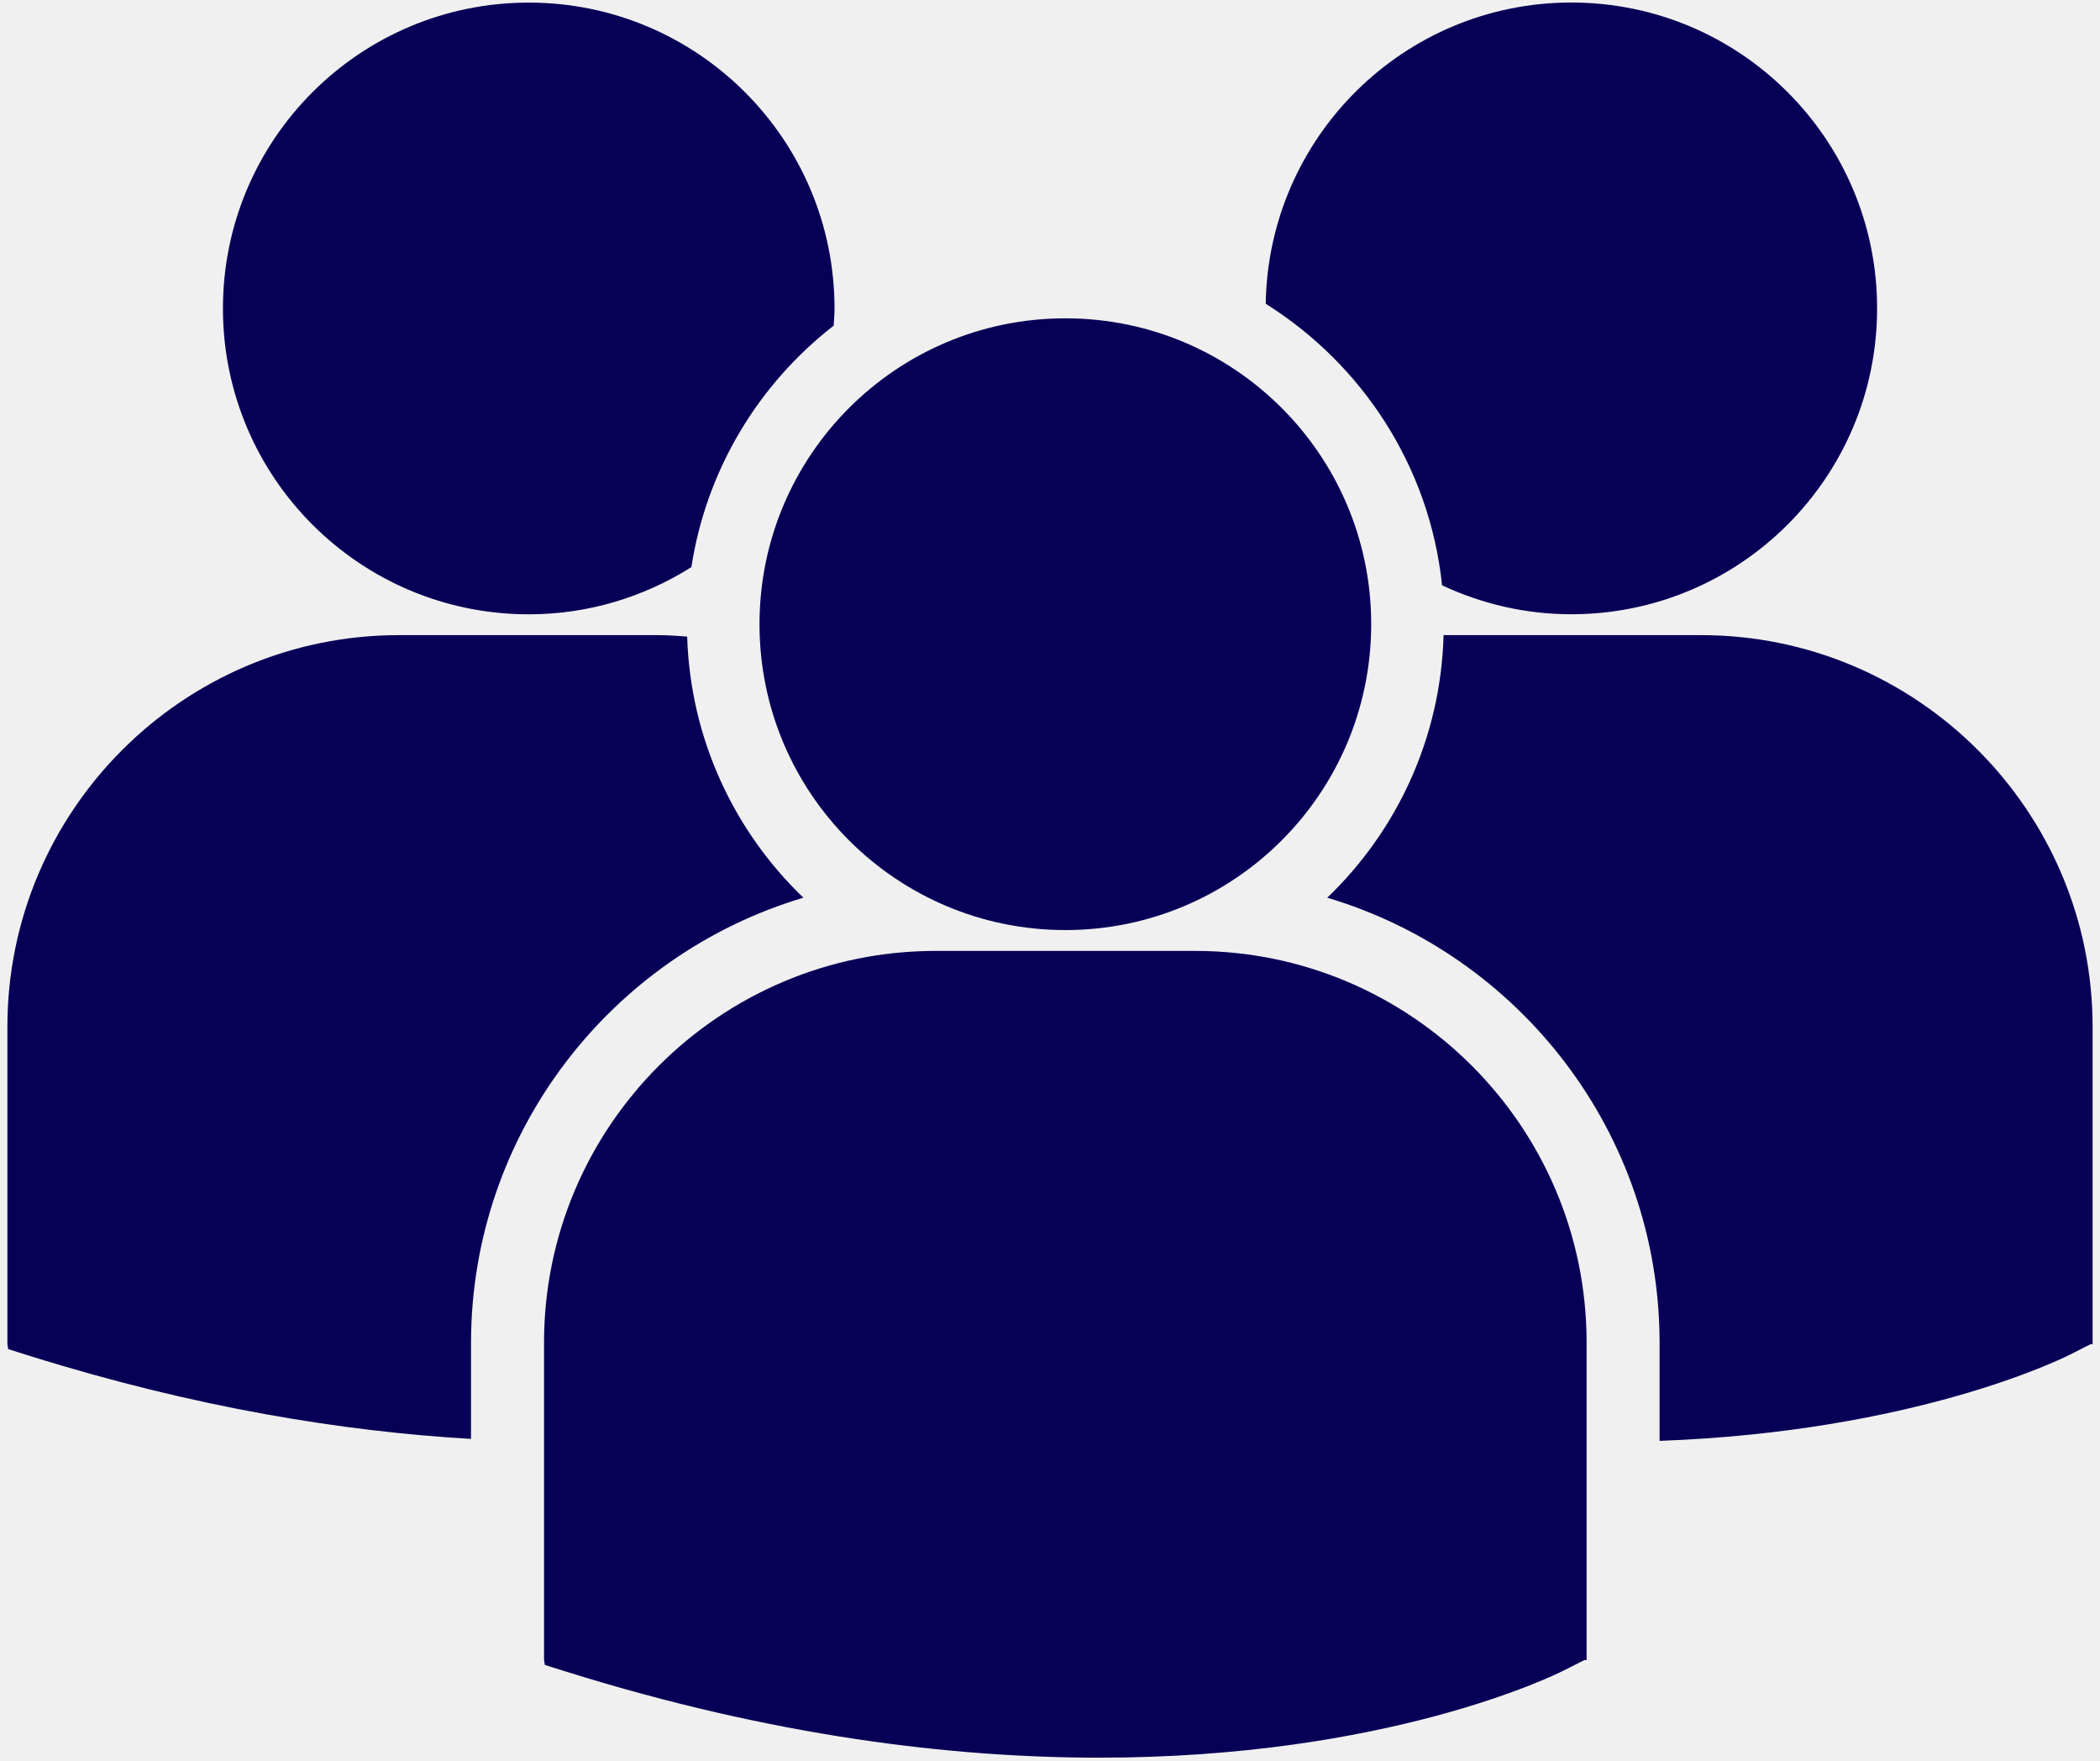
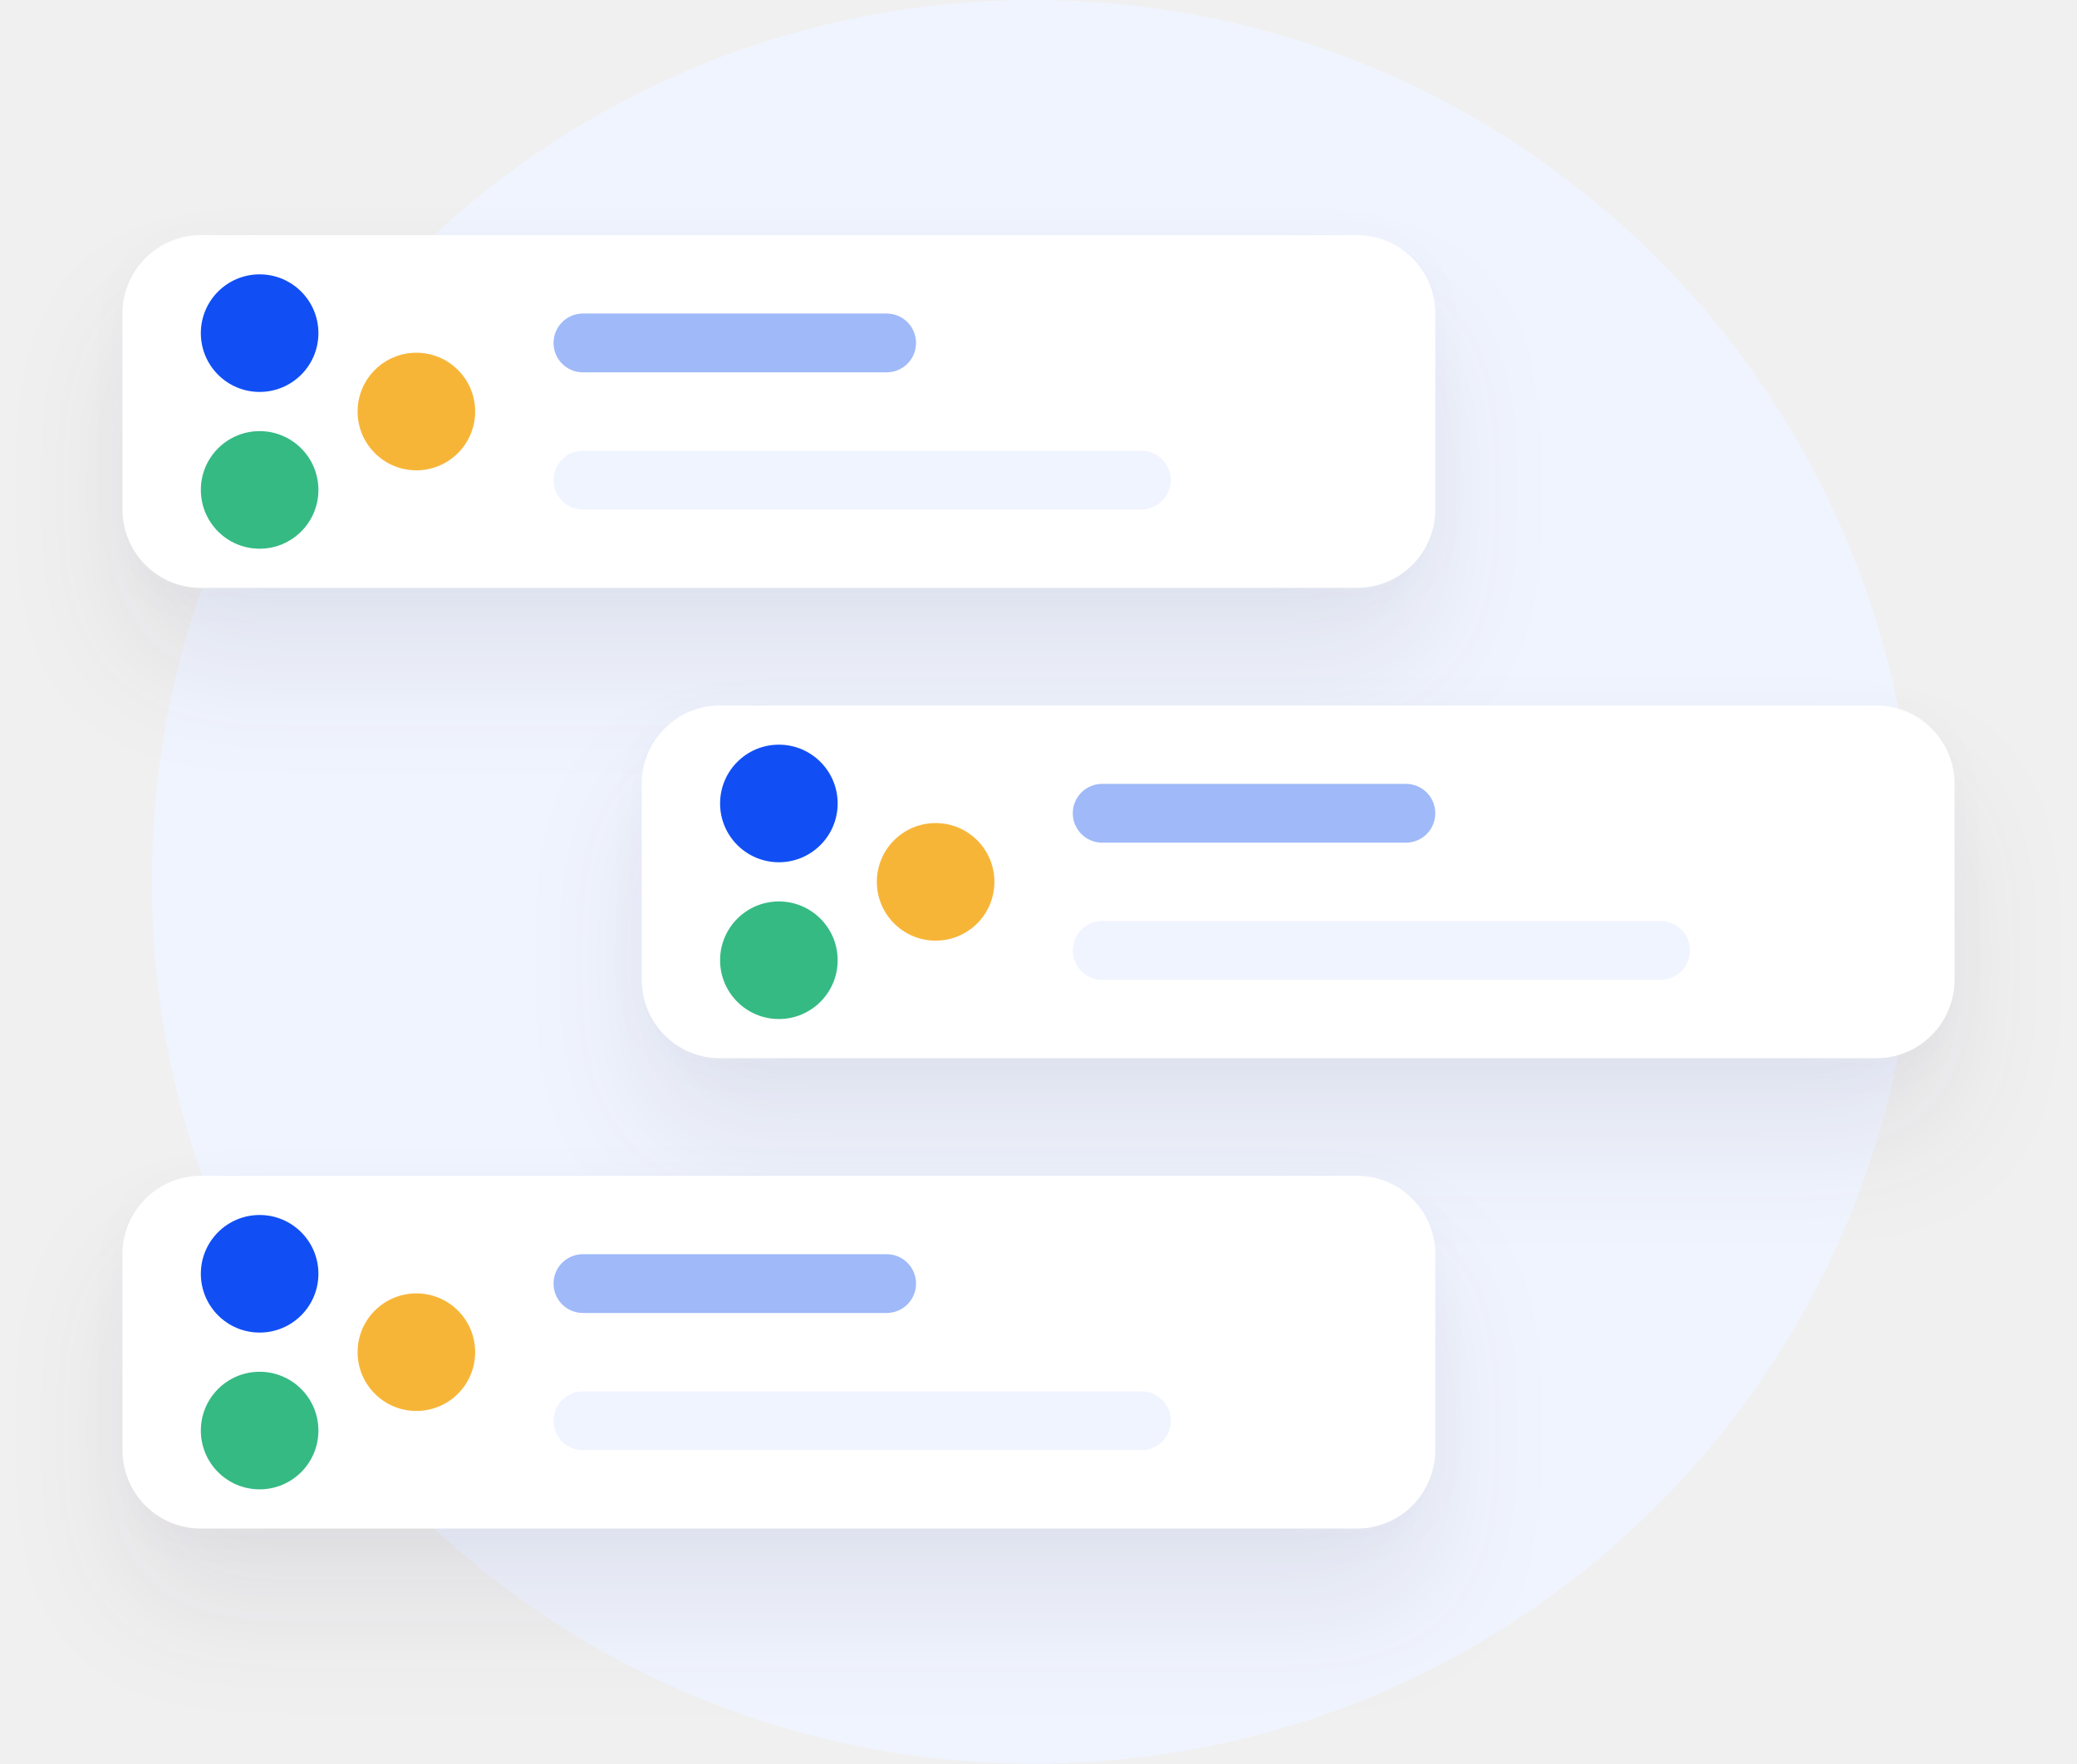
- <svg xmlns="http://www.w3.org/2000/svg" width="142" height="119" viewBox="0 0 142 119" fill="none">
-   <path d="M85.587 20.536C92.107 24.624 96.678 31.541 97.511 39.57C100.17 40.813 103.12 41.527 106.249 41.527C117.671 41.527 126.928 32.27 126.928 20.849C126.928 9.428 117.671 0.17 106.249 0.17C94.936 0.174 85.76 9.266 85.587 20.536ZM72.04 62.877C83.462 62.877 92.719 53.618 92.719 42.197C92.719 30.777 83.46 21.52 72.04 21.52C60.62 21.52 51.357 30.779 51.357 42.199C51.357 53.619 60.62 62.877 72.04 62.877ZM80.812 64.286H63.265C48.665 64.286 36.787 76.166 36.787 90.765V112.224L36.842 112.56L38.32 113.023C52.253 117.376 64.357 118.828 74.32 118.828C93.78 118.828 105.06 113.28 105.755 112.926L107.136 112.228H107.284V90.765C107.289 76.166 95.412 64.286 80.812 64.286ZM115.024 42.938H97.613C97.424 49.905 94.451 56.178 89.747 60.69C102.725 64.548 112.22 76.583 112.22 90.797V97.41C129.411 96.78 139.318 91.907 139.971 91.58L141.352 90.88H141.5V69.414C141.5 54.816 129.622 42.938 115.024 42.938ZM35.754 41.531C39.8 41.531 43.564 40.35 46.752 38.339C47.766 31.728 51.31 25.951 56.372 22.016C56.393 21.629 56.43 21.245 56.43 20.855C56.43 9.433 47.171 0.176 35.754 0.176C24.331 0.176 15.075 9.433 15.075 20.855C15.075 32.271 24.331 41.531 35.754 41.531ZM54.326 60.69C49.645 56.201 46.682 49.961 46.465 43.037C45.819 42.989 45.181 42.938 44.523 42.938H26.977C12.378 42.938 0.5 54.816 0.5 69.414V90.876L0.555 91.207L2.033 91.673C13.21 95.163 23.185 96.771 31.85 97.278V90.797C31.853 76.583 41.345 64.552 54.326 60.69Z" fill="#080056" />
+ <svg xmlns="http://www.w3.org/2000/svg" width="212" height="180" viewBox="0 0 212 180" fill="none">
+   <path d="M105.5 180C155.206 180 195.5 139.706 195.5 90C195.5 40.294 155.206 0 105.5 0C55.794 0 15.5 40.294 15.5 90C15.5 139.706 55.794 180 105.5 180Z" fill="#F0F4FE" />
+   <g filter="url(#filter0_dd_10737_177679)">
+     <rect x="12.5" y="24" width="134" height="36" rx="8" fill="white" />
+     <circle cx="26.5" cy="34" r="6" fill="#114FF5" />
+     <circle cx="42.5" cy="42" r="6" fill="#F7B538" />
+     <circle cx="26.5" cy="50" r="6" fill="#35BA83" />
+     <rect x="56.5" y="32" width="37" height="6" rx="3" fill="#9FB9F9" />
+     <rect x="56.5" y="46" width="63" height="6" rx="3" fill="#F0F4FE" />
+   </g>
+   <g filter="url(#filter1_dd_10737_177679)">
+     <rect x="65.5" y="72" width="134" height="36" rx="8" fill="white" />
+     <circle cx="79.5" cy="82" r="6" fill="#114FF5" />
+     <circle cx="95.5" cy="90" r="6" fill="#F7B538" />
+     <circle cx="79.5" cy="98" r="6" fill="#35BA83" />
+     <rect x="109.5" y="80" width="37" height="6" rx="3" fill="#9FB9F9" />
+     <rect x="109.5" y="94" width="63" height="6" rx="3" fill="#F0F4FE" />
+   </g>
+   <g filter="url(#filter2_dd_10737_177679)">
+     <rect x="12.5" y="120" width="134" height="36" rx="8" fill="white" />
+     <circle cx="26.5" cy="130" r="6" fill="#114FF5" />
+     <circle cx="42.5" cy="138" r="6" fill="#F7B538" />
+     <circle cx="26.5" cy="146" r="6" fill="#35BA83" />
+     <rect x="56.5" y="128" width="37" height="6" rx="3" fill="#9FB9F9" />
+     <rect x="56.5" y="142" width="63" height="6" rx="3" fill="#F0F4FE" />
+   </g>
+   <defs>
+     <filter id="filter0_dd_10737_177679" x="0.5" y="20" width="158" height="60" filterUnits="userSpaceOnUse" color-interpolation-filters="sRGB">
+       <feFlood flood-opacity="0" result="BackgroundImageFix" />
+       <feColorMatrix in="SourceAlpha" type="matrix" values="0 0 0 0 0 0 0 0 0 0 0 0 0 0 0 0 0 0 127 0" result="hardAlpha" />
+       <feOffset dy="8" />
+       <feGaussianBlur stdDeviation="6" />
+       <feColorMatrix type="matrix" values="0 0 0 0 0.18 0 0 0 0 0.161 0 0 0 0 0.306 0 0 0 0.08 0" />
+       <feBlend mode="normal" in2="BackgroundImageFix" result="effect1_dropShadow_10737_177679" />
+       <feColorMatrix in="SourceAlpha" type="matrix" values="0 0 0 0 0 0 0 0 0 0 0 0 0 0 0 0 0 0 127 0" result="hardAlpha" />
+       <feOffset dy="1" />
+       <feGaussianBlur stdDeviation="2" />
+       <feColorMatrix type="matrix" values="0 0 0 0 0.18 0 0 0 0 0.161 0 0 0 0 0.306 0 0 0 0.02 0" />
+       <feBlend mode="normal" in2="effect1_dropShadow_10737_177679" result="effect2_dropShadow_10737_177679" />
+       <feBlend mode="normal" in="SourceGraphic" in2="effect2_dropShadow_10737_177679" result="shape" />
+     </filter>
+     <filter id="filter1_dd_10737_177679" x="53.5" y="68" width="158" height="60" filterUnits="userSpaceOnUse" color-interpolation-filters="sRGB">
+       <feFlood flood-opacity="0" result="BackgroundImageFix" />
+       <feColorMatrix in="SourceAlpha" type="matrix" values="0 0 0 0 0 0 0 0 0 0 0 0 0 0 0 0 0 0 127 0" result="hardAlpha" />
+       <feOffset dy="8" />
+       <feGaussianBlur stdDeviation="6" />
+       <feColorMatrix type="matrix" values="0 0 0 0 0.18 0 0 0 0 0.161 0 0 0 0 0.306 0 0 0 0.08 0" />
+       <feBlend mode="normal" in2="BackgroundImageFix" result="effect1_dropShadow_10737_177679" />
+       <feColorMatrix in="SourceAlpha" type="matrix" values="0 0 0 0 0 0 0 0 0 0 0 0 0 0 0 0 0 0 127 0" result="hardAlpha" />
+       <feOffset dy="1" />
+       <feGaussianBlur stdDeviation="2" />
+       <feColorMatrix type="matrix" values="0 0 0 0 0.18 0 0 0 0 0.161 0 0 0 0 0.306 0 0 0 0.02 0" />
+       <feBlend mode="normal" in2="effect1_dropShadow_10737_177679" result="effect2_dropShadow_10737_177679" />
+       <feBlend mode="normal" in="SourceGraphic" in2="effect2_dropShadow_10737_177679" result="shape" />
+     </filter>
+     <filter id="filter2_dd_10737_177679" x="0.5" y="116" width="158" height="60" filterUnits="userSpaceOnUse" color-interpolation-filters="sRGB">
+       <feFlood flood-opacity="0" result="BackgroundImageFix" />
+       <feColorMatrix in="SourceAlpha" type="matrix" values="0 0 0 0 0 0 0 0 0 0 0 0 0 0 0 0 0 0 127 0" result="hardAlpha" />
+       <feOffset dy="8" />
+       <feGaussianBlur stdDeviation="6" />
+       <feColorMatrix type="matrix" values="0 0 0 0 0.18 0 0 0 0 0.161 0 0 0 0 0.306 0 0 0 0.08 0" />
+       <feBlend mode="normal" in2="BackgroundImageFix" result="effect1_dropShadow_10737_177679" />
+       <feColorMatrix in="SourceAlpha" type="matrix" values="0 0 0 0 0 0 0 0 0 0 0 0 0 0 0 0 0 0 127 0" result="hardAlpha" />
+       <feOffset dy="1" />
+       <feGaussianBlur stdDeviation="2" />
+       <feColorMatrix type="matrix" values="0 0 0 0 0.18 0 0 0 0 0.161 0 0 0 0 0.306 0 0 0 0.02 0" />
+       <feBlend mode="normal" in2="effect1_dropShadow_10737_177679" result="effect2_dropShadow_10737_177679" />
+       <feBlend mode="normal" in="SourceGraphic" in2="effect2_dropShadow_10737_177679" result="shape" />
+     </filter>
+   </defs>
</svg>
